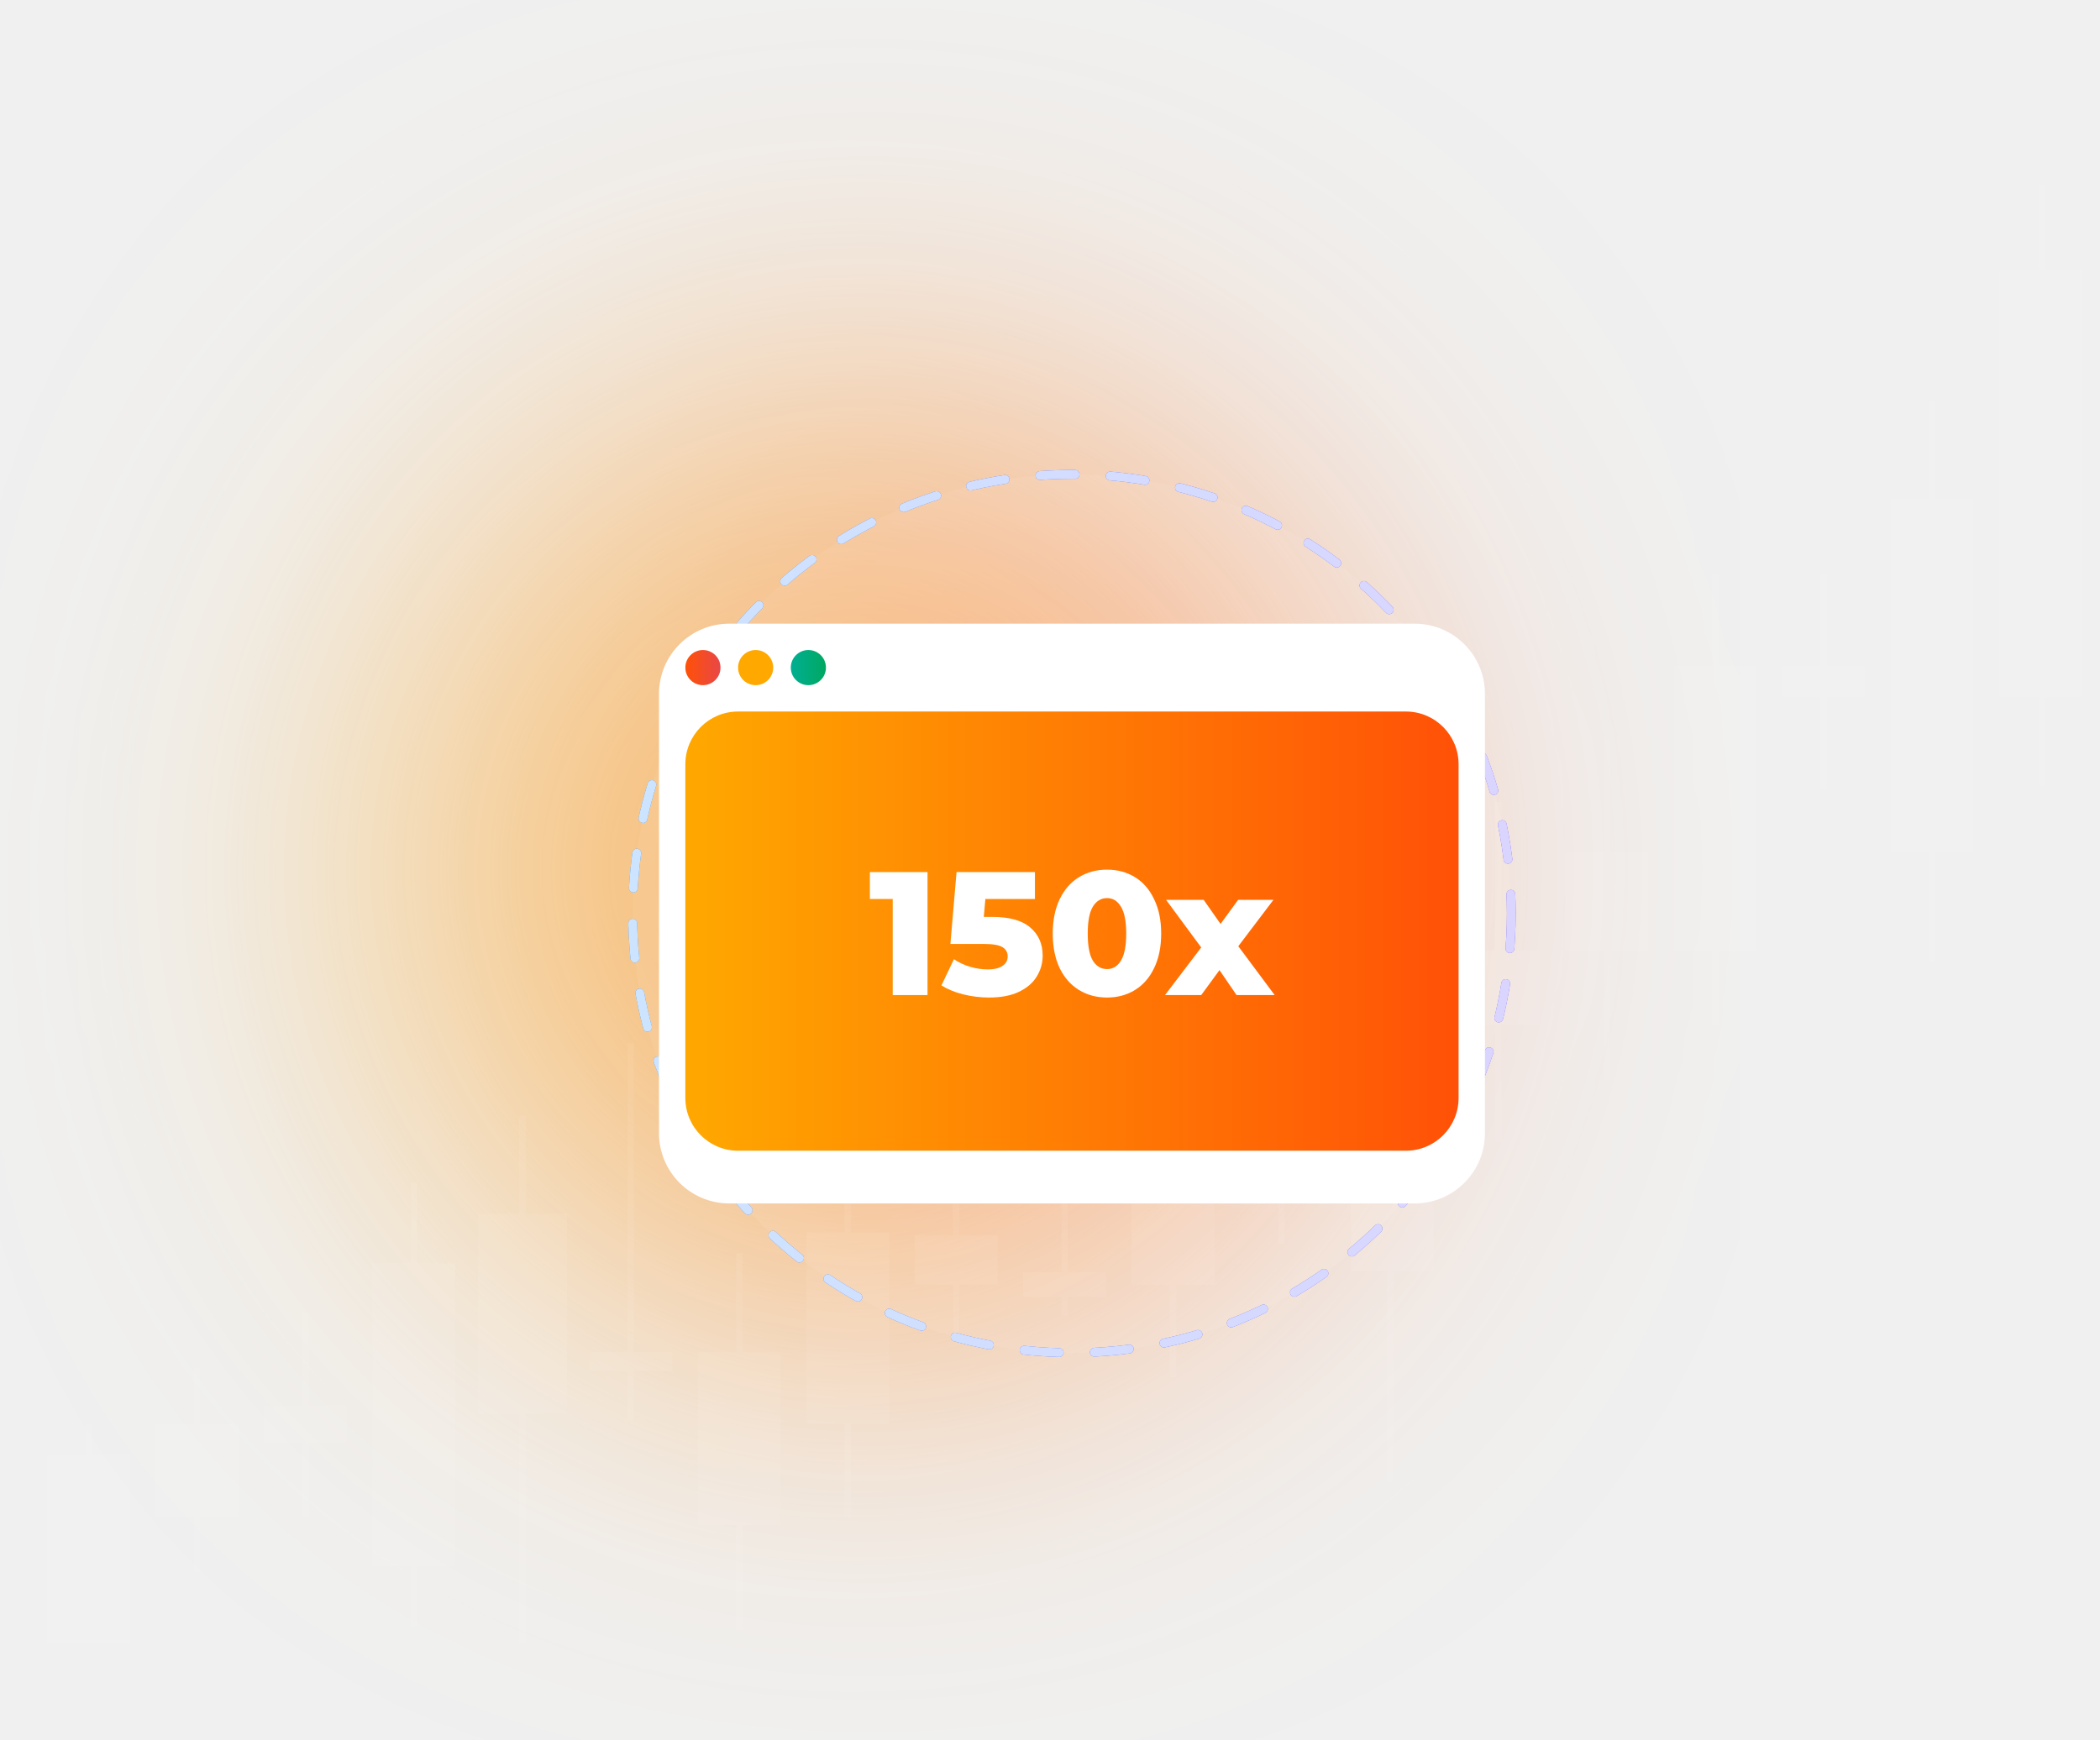
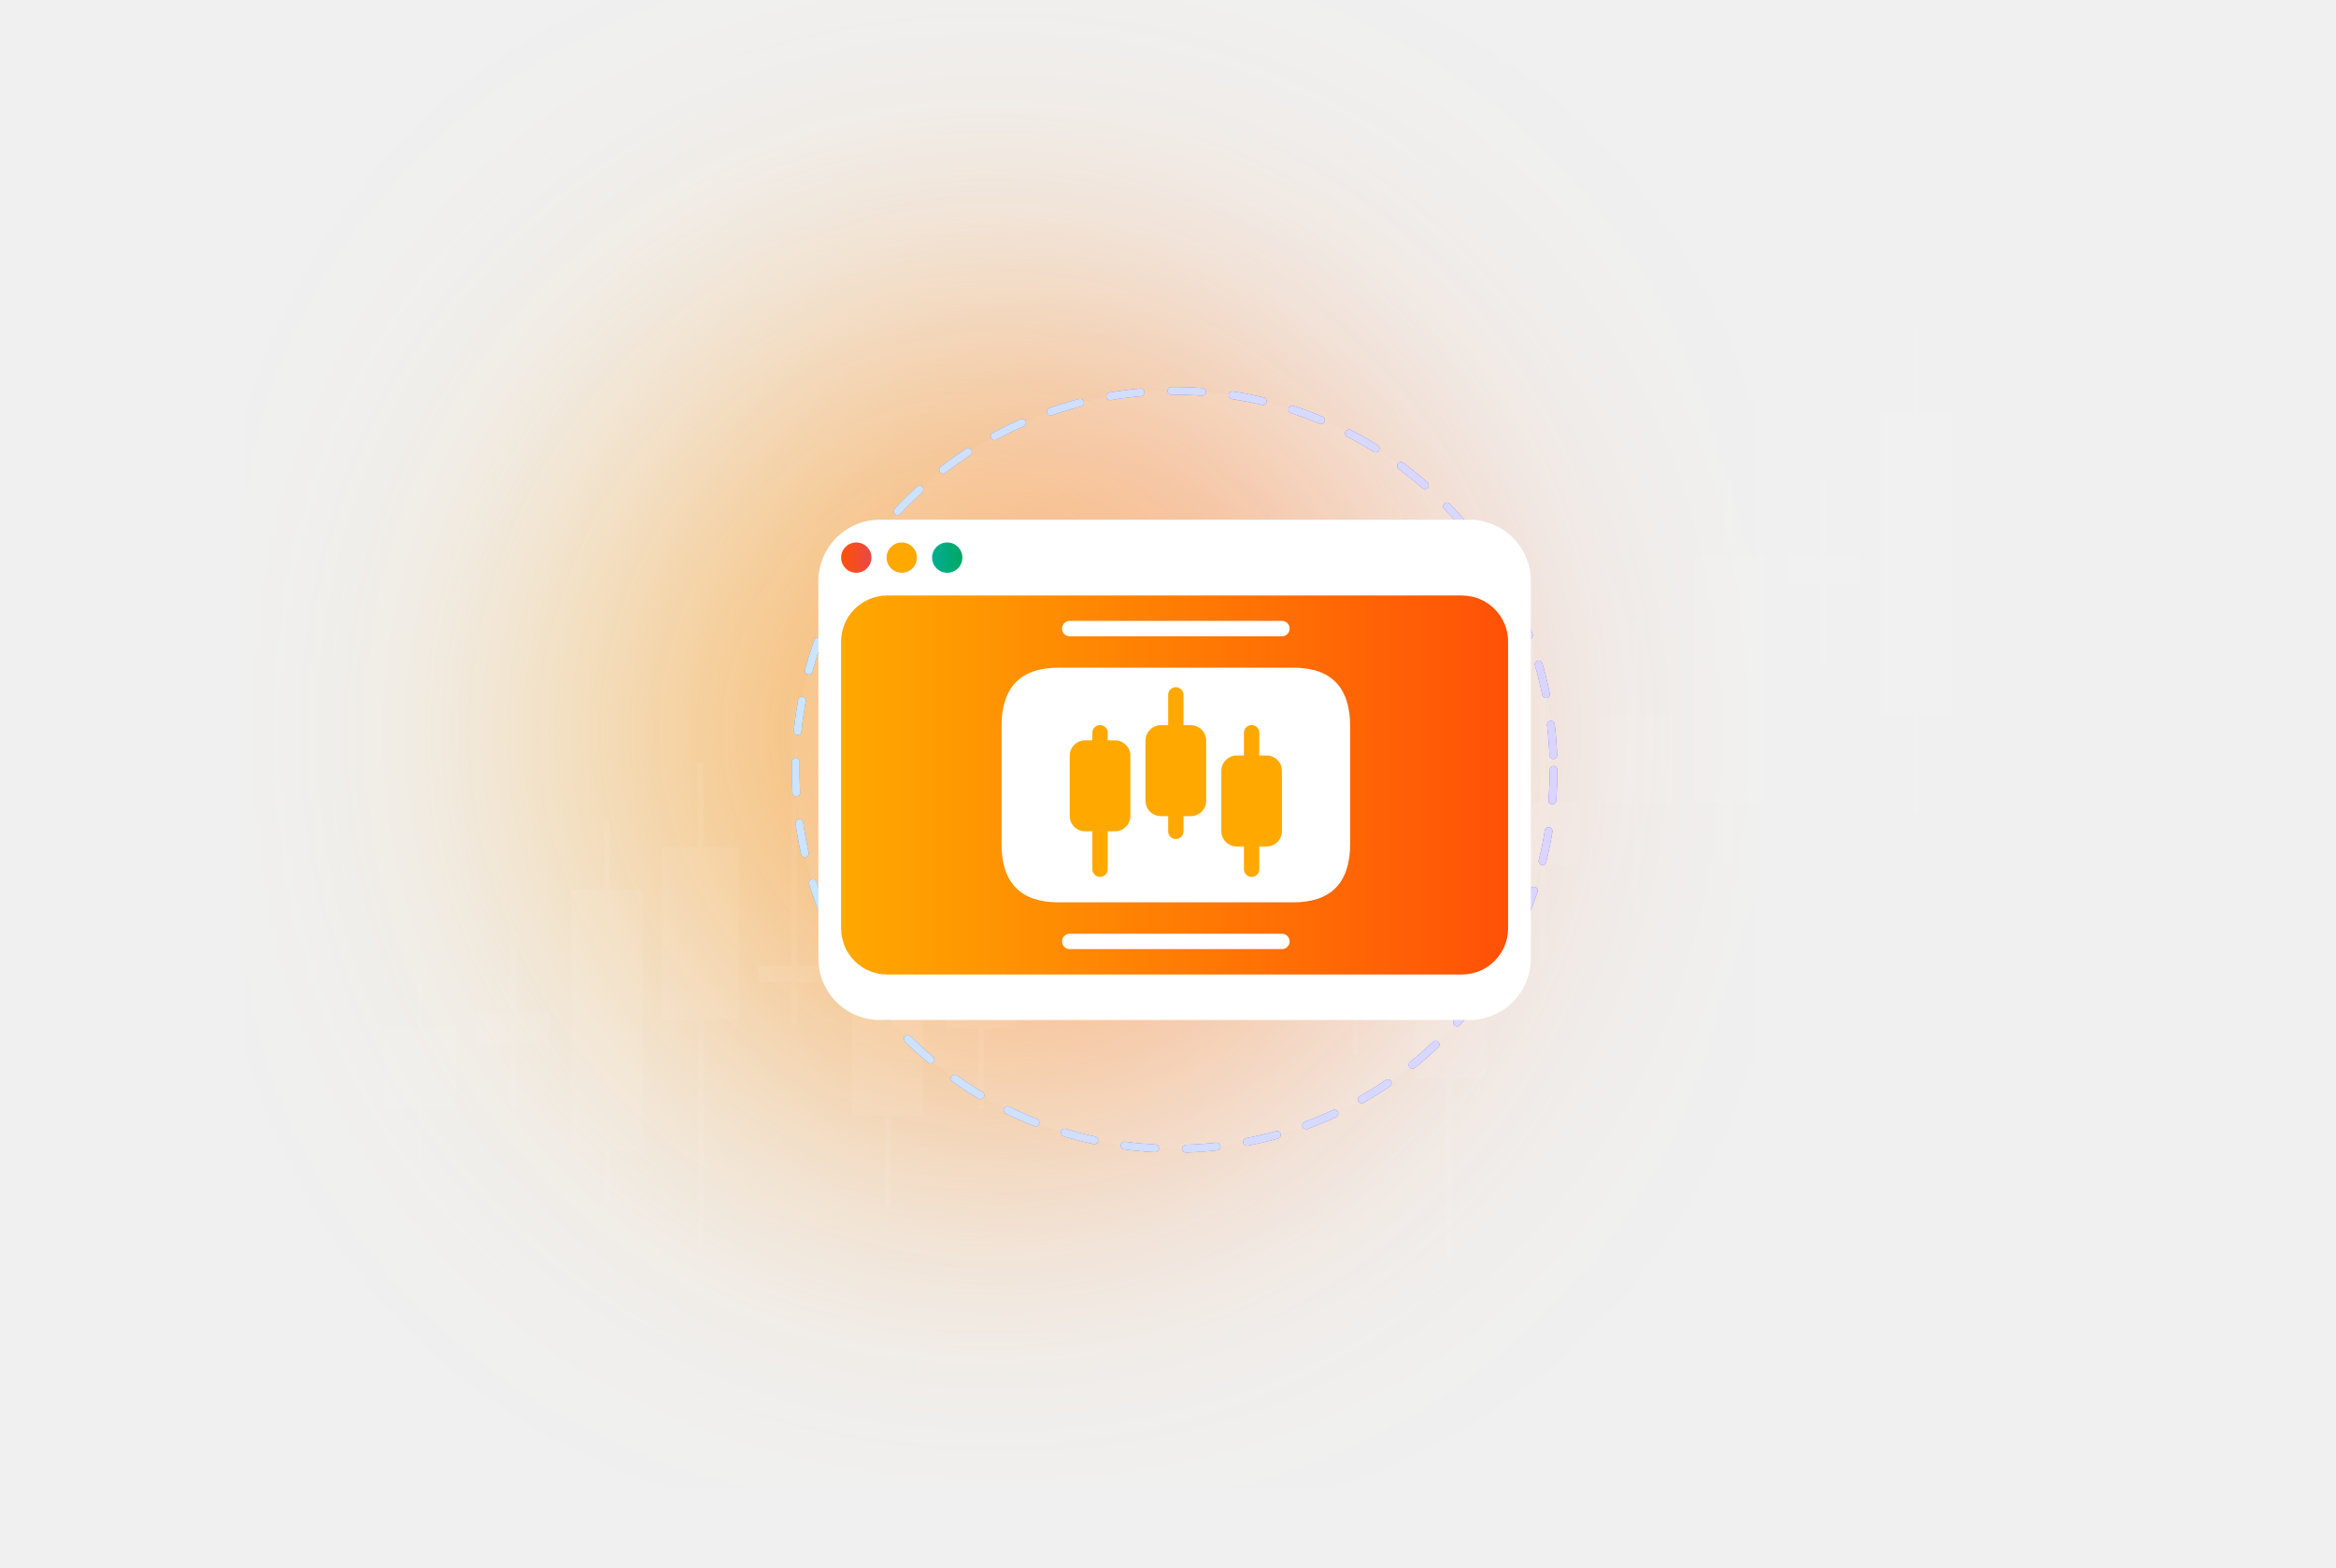
- <svg xmlns="http://www.w3.org/2000/svg" width="239" height="198" viewBox="0 0 239 198" fill="none">
-   <g opacity="0.5" filter="url(#filter0_f_7089_139140)">
-     <circle cx="99" cy="99" r="55" fill="url(#paint0_linear_7089_139140)" />
+ <svg xmlns="http://www.w3.org/2000/svg" width="304" height="204" viewBox="0 0 304 204" fill="none">
+   <g clip-path="url(#clip0_4_7)">
+     <g opacity="0.5" filter="url(#filter0_f_4_7)">
+       <circle cx="130.174" cy="95.249" r="54.249" fill="url(#paint0_linear_4_7)" />
+     </g>
+     <path fill-rule="evenodd" clip-rule="evenodd" d="M249.77 42.532H249.054V53.638H244.758V93.202H249.054V105.695H249.77V93.202H254.066V53.638H249.77V42.532ZM224.709 61.967H225.425V72.378H229.721V104.307H225.425V112.636H224.709V104.307H220.413V72.378H224.709V61.967ZM201.081 87.649H200.364V104.307H196.068V112.636H200.364V125.825H201.081V112.636H205.377V104.307H201.081V87.649ZM102.985 91.046H103.701V125.751H107.998V127.833H103.701V133.387H102.985V127.833H98.69V125.751H102.985V91.046ZM79.357 106.746H78.641V115.77H74.344V149.782H78.641V156.722H79.357V149.782H83.652V115.77H79.357V106.746ZM55.011 127.57H54.295V133.817H50V144.229H54.295V150.476H55.011V144.229H59.308V133.817H55.011V127.57ZM128.048 101.887H127.332V112.298H123.036V133.815H127.332V144.227H128.048V133.815H132.344V112.298H128.048V101.887ZM151.675 102.902H152.391V116.783H156.689V119.56H152.391V121.643H151.675V119.56H147.38V116.783H151.675V102.902ZM66.468 121.323H67.184V131.735H71.481V135.899H67.184V144.229H66.468V135.899H62.173V131.735H66.468V121.323ZM91.53 99.217H90.814V110.255H86.167V132.675H90.814V162.38H91.53V132.675H96.179V110.255H91.53V99.217ZM115.158 114.646H115.874V125.752H120.172V145.187H115.874V156.987H115.158V145.187H110.863V125.752H115.158V114.646ZM140.221 105.678H139.505V112.619H135.208V118.172H139.505V124.419H140.221V118.172H144.516V112.619H140.221V105.678ZM163.849 100.125H164.565V107.761H168.862V118.173H164.565V128.584H163.849V118.173H159.554V107.761H163.849V100.125ZM176.021 108.795H176.737V124.065H181.031V131.7H176.737V137.253H176.021V131.7H171.723V124.065H176.021V108.795ZM188.194 82.79H188.91V97.362H193.44V140.333H188.91V164H188.194V140.333H184.143V97.362H188.194V82.79ZM213.252 80.708H212.536V93.202H208.242V104.307H212.536V118.884H213.252V104.307H217.55V93.202H213.252V80.708ZM236.882 61.967H237.598V72.378H241.895V75.849H237.598V86.261H236.882V75.849H232.586V72.378H236.882V61.967Z" fill="white" fill-opacity="0.06" />
+     <circle cx="152.86" cy="100.181" r="49.317" fill="white" fill-opacity="0.06" />
+     <circle cx="152.86" cy="100.181" r="49.317" stroke="url(#paint1_linear_4_7)" stroke-linecap="round" stroke-dasharray="4 4" />
+     <circle cx="152.86" cy="100.181" r="49.317" stroke="white" stroke-opacity="0.8" stroke-linecap="round" stroke-dasharray="4 4" />
+     <rect x="106.502" y="67.631" width="92.716" height="65.099" rx="8" fill="white" />
+     <circle cx="111.434" cy="72.563" r="1.973" fill="url(#paint2_linear_4_7)" />
+     <circle cx="117.352" cy="72.563" r="1.973" fill="#FFA800" />
+     <circle cx="123.27" cy="72.563" r="1.973" fill="url(#paint3_linear_4_7)" />
+     <rect x="109.461" y="77.495" width="86.798" height="49.317" rx="6" fill="url(#paint4_linear_4_7)" />
+     <path d="M166.829 81.799H139.211M166.829 122.508H139.211" stroke="white" stroke-width="2" stroke-miterlimit="10" stroke-linecap="round" stroke-linejoin="round" />
+     <path d="M137.732 117.419H168.308C173.233 117.419 175.706 114.868 175.706 109.786V94.52C175.706 89.439 173.233 86.888 168.308 86.888H137.732C132.807 86.888 130.334 89.439 130.334 94.52V109.786C130.334 114.868 132.807 117.419 137.732 117.419Z" fill="white" />
+     <path d="M153.02 90.425L153.02 108.179" stroke="#FFA800" stroke-width="2" stroke-linecap="round" />
+     <path d="M162.883 95.356L162.883 113.111" stroke="#FFA800" stroke-width="2" stroke-linecap="round" />
+     <path d="M143.156 95.356L143.156 113.111" stroke="#FFA800" stroke-width="2" stroke-linecap="round" />
+     <rect x="149.075" y="94.37" width="7.891" height="11.836" rx="2" fill="#FFA800" />
+     <rect x="158.938" y="98.316" width="7.891" height="11.836" rx="2" fill="#FFA800" />
+     <rect x="139.211" y="96.343" width="7.891" height="11.836" rx="2" fill="#FFA800" />
  </g>
-   <mask id="mask0_7089_139140" style="mask-type:alpha" maskUnits="userSpaceOnUse" x="3" y="21" width="236" height="166">
-     <rect x="3" y="21" width="236" height="166" fill="white" />
-   </mask>
-   <g mask="url(#mask0_7089_139140)">
-     <path fill-rule="evenodd" clip-rule="evenodd" d="M220.251 45.553H219.525V56.812H215.17V96.924H219.525V109.591H220.251V96.924H224.607V56.812H220.251V45.553ZM194.844 65.257H195.57V75.812H199.925V108.183H195.57V116.628H194.844V108.183H190.488V75.812H194.844V65.257ZM170.888 91.294H170.162V108.183H165.807V116.628H170.162V129.999H170.888V116.628H175.244V108.183H170.888V91.294ZM145.481 112.734H146.207V128.215H150.561V135.956H146.207V141.586H145.481V135.956H141.124V128.215H145.481V112.734ZM72.16 118.739H71.435V153.924H67.08V156.035H71.435V161.666H72.16V156.035H76.517V153.924H72.16V118.739ZM46.753 134.657H47.479V143.806H51.834V178.288H47.479V185.324H46.753V178.288H42.397V143.806H46.753V134.657ZM-2.611 145.214H-1.885V154.361H2.47V170.547H-1.885V193.066H-2.611V170.547H-6.967V154.361H-2.611V145.214ZM-26.565 153.222H-27.291V163.777H-31.648V177.852H-27.291V188.407H-26.565V177.852H-22.211V163.777H-26.565V153.222ZM-75.928 158.147H-76.654V176.444H-81.012V191.926H-76.654V195.444H-75.928V191.926H-71.575V176.444H-75.928V158.147ZM-125.294 174.332H-126.02V179.259H-130.376V188.407H-126.02V191.221H-125.294V188.407H-120.939V179.259H-125.294V174.332ZM-149.974 175.037H-150.7V186.296H-155.057V217.964H-150.7V221.482H-149.974V217.964H-145.619V186.296H-149.974V175.037ZM-101.339 178.555H-100.613V181.37H-96.255V202.481H-100.613V215.852H-101.339V202.481H-105.692V181.37H-101.339V178.555ZM-51.974 172.925H-51.248V179.259H-46.892V181.37H-51.248V187.703H-51.974V181.37H-56.329V179.259H-51.974V172.925ZM22.796 155.769H22.07V162.102H17.716V172.658H22.07V178.992H22.796V172.658H27.153V162.102H22.796V155.769ZM96.118 129.729H96.844V140.285H101.2V162.1H96.844V172.656H96.118V162.1H91.763V140.285H96.118V129.729ZM121.525 130.759H120.799V144.832H116.444V147.647H120.799V149.759H121.525V147.647H125.881V144.832H121.525V130.759ZM244.207 66.664H244.933V72.294H249.291V107.48H244.933V113.813H244.207V107.48H239.854V72.294H244.207V66.664ZM269.617 88.124H268.891V93.44H264.649V115.539H268.891V126.124H269.617V115.539H274.075V93.44H269.617V88.124ZM293.571 109.01H294.297V112.846H298.653V118.476H294.297V135.047H293.571V118.476H289.216V112.846H293.571V109.01ZM318.979 80.034H318.253V88.479H313.897V150.406H318.253V189.111H318.979V150.406H323.335V88.479H318.979V80.034Z" fill="white" fill-opacity="0.06" />
-     <path fill-rule="evenodd" clip-rule="evenodd" d="M232.747 20H232.021V30.775H227.512V79.331H232.021V89.489H232.747V79.331H236.949V30.775H232.747V20ZM207.186 65.257H207.912V75.813H212.267V79.331H207.912V89.888H207.186V79.331H202.83V75.813H207.186V65.257ZM183.228 84.257H182.502V96.924H178.148V108.184H182.502V122.962H183.228V108.184H187.586V96.924H183.228V84.257ZM157.823 86.368H158.549V101.142H163.141V144.708H158.549V168.703H157.823V144.708H153.716V101.142H157.823V86.368ZM-14.223 116.628H-14.949V133.343H-19.575V173.752H-14.949V184.888H-14.223V173.752H-10.149V133.343H-14.223V116.628ZM-113.106 135.021H-113.831V151.023H-118.18V193.957H-113.831V203.842H-113.106V193.957H-108.755V151.023H-113.106V135.021ZM-137.632 165.185H-138.358V183.481H-142.715V191.925H-138.358V196.852H-137.632V191.925H-133.278V183.481H-137.632V165.185ZM-88.997 187.703H-88.271V189.112H-83.913V191.926H-88.271V225H-88.997V191.926H-93.351V189.112H-88.997V187.703ZM-63.587 159.555H-64.312V171.518H-68.667V181.37H-64.312V196.852H-63.587V181.37H-59.23V171.518H-63.587V159.555ZM-39.632 167.296H-38.906V177.852H-34.55V183.482H-38.906V185.592H-39.632V183.482H-43.987V177.852H-39.632V167.296ZM9.73 162.102H10.456V165.621H14.812V188.844H10.456V209.955H9.73V188.844H5.375V165.621H9.73V162.102ZM35.138 149.435H34.412V159.991H30.058V164.213H34.412V172.658H35.138V164.213H39.495V159.991H35.138V149.435ZM59.095 127.023H59.821V138.214H64.535V160.944H59.821V191.061H59.095V160.944H54.384V138.214H59.095V127.023ZM84.502 142.666H83.776V153.926H79.422V173.63H83.776V185.593H84.502V173.63H88.859V153.926H84.502V142.666ZM108.46 133.574H109.186V140.611H113.541V146.24H109.186V152.574H108.46V146.24H104.104V140.611H108.46V133.574ZM133.867 127.944H133.141V135.685H128.786V146.241H133.141V156.796H133.867V146.241H138.223V135.685H133.867V127.944ZM256.548 72.642H257.274V78.272H261.632V110.643H257.274V138.792H256.548V110.643H252.194V78.272H256.548V72.642ZM281.958 101.866H281.232V107.496H276.876V123.681H281.232V127.904H281.958V123.681H286.313V107.496H281.958V101.866ZM305.913 117.332H306.639V124.596H310.995V142.893H306.639V154.629H305.913V142.893H301.557V124.596H305.913V117.332Z" fill="white" fill-opacity="0.06" />
-   </g>
-   <circle cx="122" cy="104" r="50" fill="white" fill-opacity="0.06" />
-   <circle cx="122" cy="104" r="50" stroke="url(#paint1_linear_7089_139140)" stroke-linecap="round" stroke-dasharray="4 4" />
-   <circle cx="122" cy="104" r="50" stroke="white" stroke-opacity="0.8" stroke-linecap="round" stroke-dasharray="4 4" />
-   <rect x="75" y="71" width="94" height="66" rx="8" fill="white" />
-   <circle cx="80" cy="76" r="2" fill="url(#paint2_linear_7089_139140)" />
-   <circle cx="86" cy="76" r="2" fill="#FFA800" />
-   <circle cx="92" cy="76" r="2" fill="url(#paint3_linear_7089_139140)" />
-   <rect x="78" y="81" width="88" height="50" rx="6" fill="url(#paint4_linear_7089_139140)" />
-   <path d="M105.56 99.28V113.28H101.6V102.34H99V99.28H105.56Z" fill="white" />
-   <path d="M112.905 104.38C114.865 104.38 116.312 104.78 117.245 105.58C118.192 106.38 118.665 107.447 118.665 108.78C118.665 109.647 118.439 110.447 117.985 111.18C117.545 111.9 116.865 112.48 115.945 112.92C115.039 113.347 113.912 113.56 112.565 113.56C111.579 113.56 110.599 113.44 109.625 113.2C108.665 112.96 107.839 112.62 107.145 112.18L108.565 109.2C109.125 109.573 109.739 109.86 110.405 110.06C111.085 110.26 111.765 110.36 112.445 110.36C113.125 110.36 113.665 110.233 114.065 109.98C114.479 109.713 114.685 109.347 114.685 108.88C114.685 108.413 114.485 108.06 114.085 107.82C113.685 107.58 112.979 107.46 111.965 107.46H108.165L108.865 99.28H117.785V102.34H112.145L111.965 104.38H112.905Z" fill="white" />
-   <path d="M125.994 113.56C124.794 113.56 123.727 113.273 122.794 112.7C121.861 112.127 121.127 111.293 120.594 110.2C120.074 109.093 119.814 107.787 119.814 106.28C119.814 104.773 120.074 103.473 120.594 102.38C121.127 101.273 121.861 100.433 122.794 99.86C123.727 99.287 124.794 99 125.994 99C127.181 99 128.241 99.287 129.174 99.86C130.107 100.433 130.834 101.273 131.354 102.38C131.887 103.473 132.154 104.773 132.154 106.28C132.154 107.787 131.887 109.093 131.354 110.2C130.834 111.293 130.107 112.127 129.174 112.7C128.241 113.273 127.181 113.56 125.994 113.56ZM125.994 110.32C126.661 110.32 127.187 110 127.574 109.36C127.974 108.707 128.174 107.68 128.174 106.28C128.174 104.88 127.974 103.86 127.574 103.22C127.187 102.567 126.661 102.24 125.994 102.24C125.314 102.24 124.774 102.567 124.374 103.22C123.987 103.86 123.794 104.88 123.794 106.28C123.794 107.68 123.987 108.707 124.374 109.36C124.774 110 125.314 110.32 125.994 110.32Z" fill="white" />
-   <path d="M140.73 113.28L138.79 110.44L136.71 113.28H132.59L136.71 107.86L132.71 102.44H136.99L138.91 105.18L140.91 102.44H144.93L140.93 107.72L145.07 113.28H140.73Z" fill="white" />
  <defs>
-     <filter id="filter0_f_7089_139140" x="0" y="0" width="198" height="198" filterUnits="userSpaceOnUse" color-interpolation-filters="sRGB">
+     <filter id="filter0_f_4_7" x="31.925" y="-3" width="196.498" height="196.498" filterUnits="userSpaceOnUse" color-interpolation-filters="sRGB">
      <feFlood flood-opacity="0" result="BackgroundImageFix" />
      <feBlend mode="normal" in="SourceGraphic" in2="BackgroundImageFix" result="shape" />
-       <feGaussianBlur stdDeviation="22" result="effect1_foregroundBlur_7089_139140" />
+       <feGaussianBlur stdDeviation="22" result="effect1_foregroundBlur_4_7" />
    </filter>
-     <linearGradient id="paint0_linear_7089_139140" x1="44" y1="99" x2="154" y2="99" gradientUnits="userSpaceOnUse">
+     <linearGradient id="paint0_linear_4_7" x1="75.925" y1="95.249" x2="184.423" y2="95.249" gradientUnits="userSpaceOnUse">
      <stop stop-color="#FFA800" />
      <stop offset="1" stop-color="#FF5107" />
    </linearGradient>
-     <linearGradient id="paint1_linear_7089_139140" x1="172" y1="104" x2="72" y2="104" gradientUnits="userSpaceOnUse">
+     <linearGradient id="paint1_linear_4_7" x1="202.177" y1="100.181" x2="103.543" y2="100.181" gradientUnits="userSpaceOnUse">
      <stop stop-color="#482BFF" />
      <stop offset="1" stop-color="#007AFF" />
    </linearGradient>
-     <linearGradient id="paint2_linear_7089_139140" x1="82" y1="76.054" x2="78" y2="76.054" gradientUnits="userSpaceOnUse">
+     <linearGradient id="paint2_linear_4_7" x1="113.406" y1="72.616" x2="109.461" y2="72.616" gradientUnits="userSpaceOnUse">
      <stop stop-color="#E84747" />
      <stop offset="1" stop-color="#FF5107" />
    </linearGradient>
-     <linearGradient id="paint3_linear_7089_139140" x1="94" y1="76.054" x2="90" y2="76.054" gradientUnits="userSpaceOnUse">
+     <linearGradient id="paint3_linear_4_7" x1="125.242" y1="72.616" x2="121.297" y2="72.616" gradientUnits="userSpaceOnUse">
      <stop stop-color="#00A862" />
      <stop offset="1" stop-color="#00AF92" />
    </linearGradient>
-     <linearGradient id="paint4_linear_7089_139140" x1="78" y1="106" x2="166" y2="106" gradientUnits="userSpaceOnUse">
+     <linearGradient id="paint4_linear_4_7" x1="109.461" y1="102.153" x2="196.259" y2="102.153" gradientUnits="userSpaceOnUse">
      <stop stop-color="#FFA800" />
      <stop offset="1" stop-color="#FF5107" />
    </linearGradient>
+     <clipPath id="clip0_4_7">
+       <rect width="304" height="204" fill="white" />
+     </clipPath>
  </defs>
</svg>
